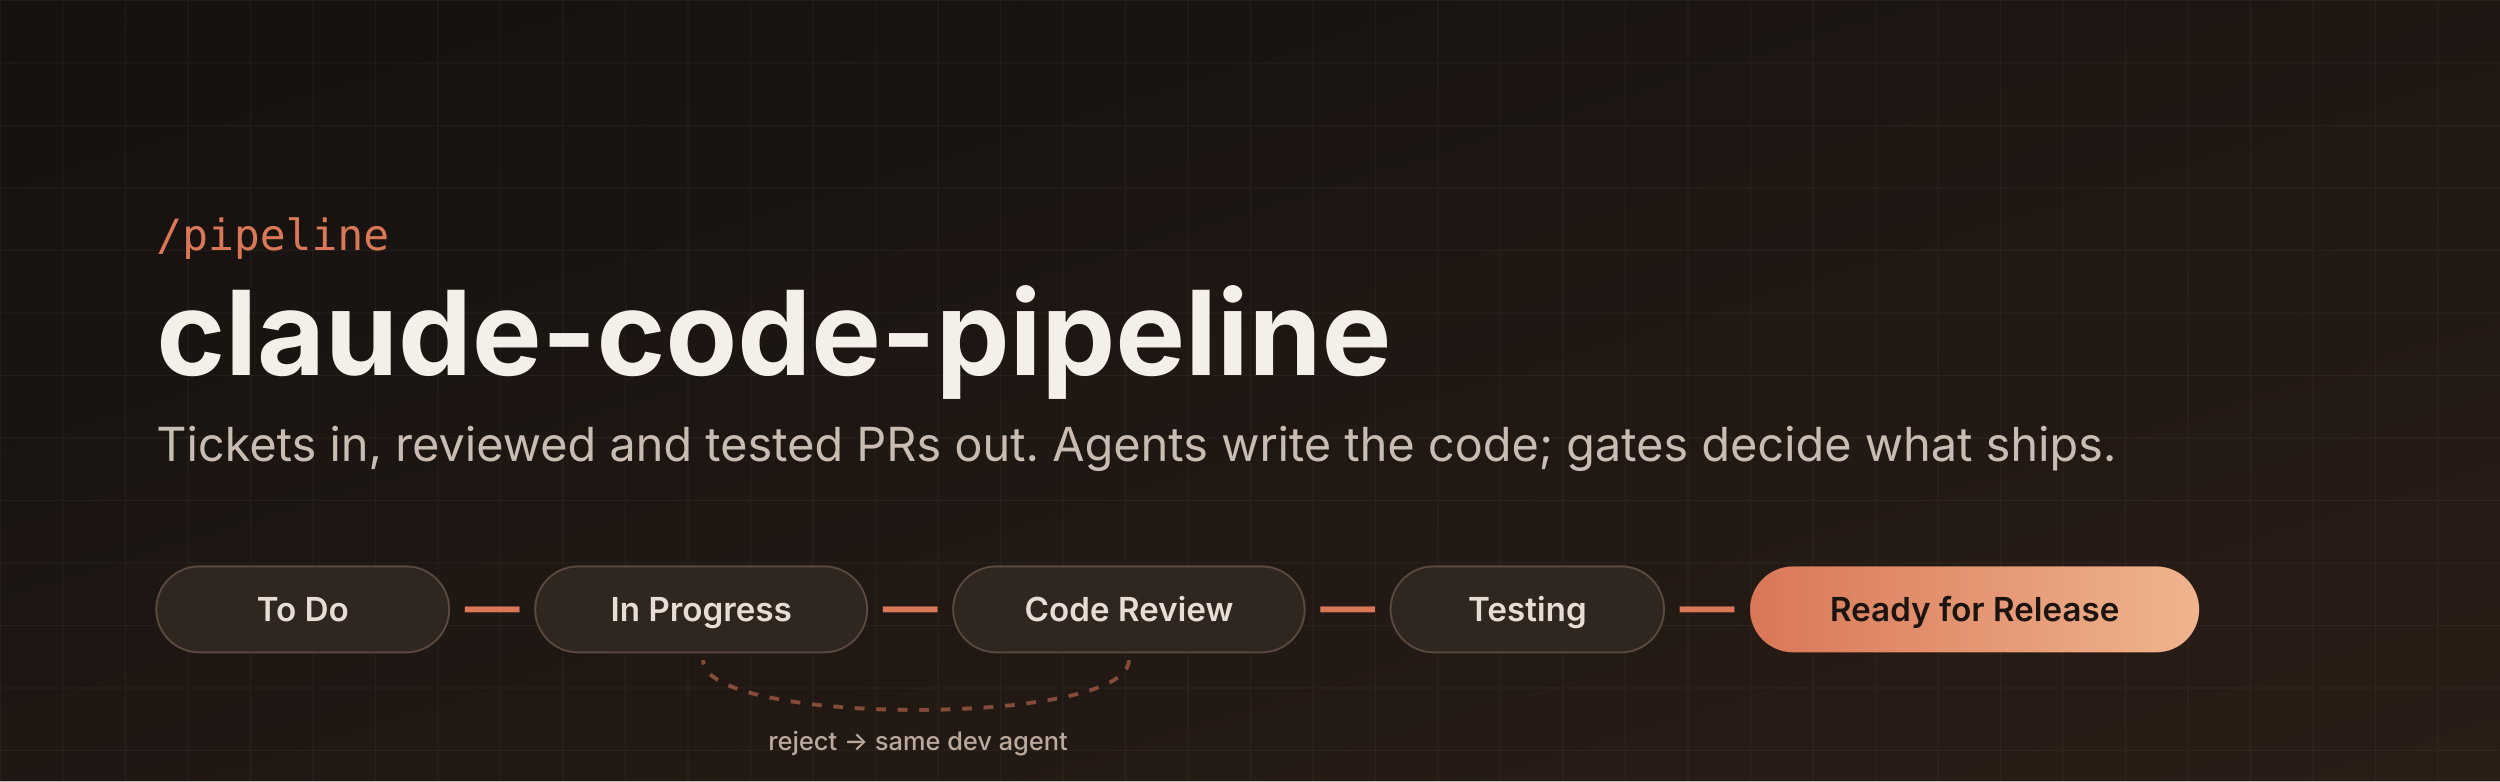
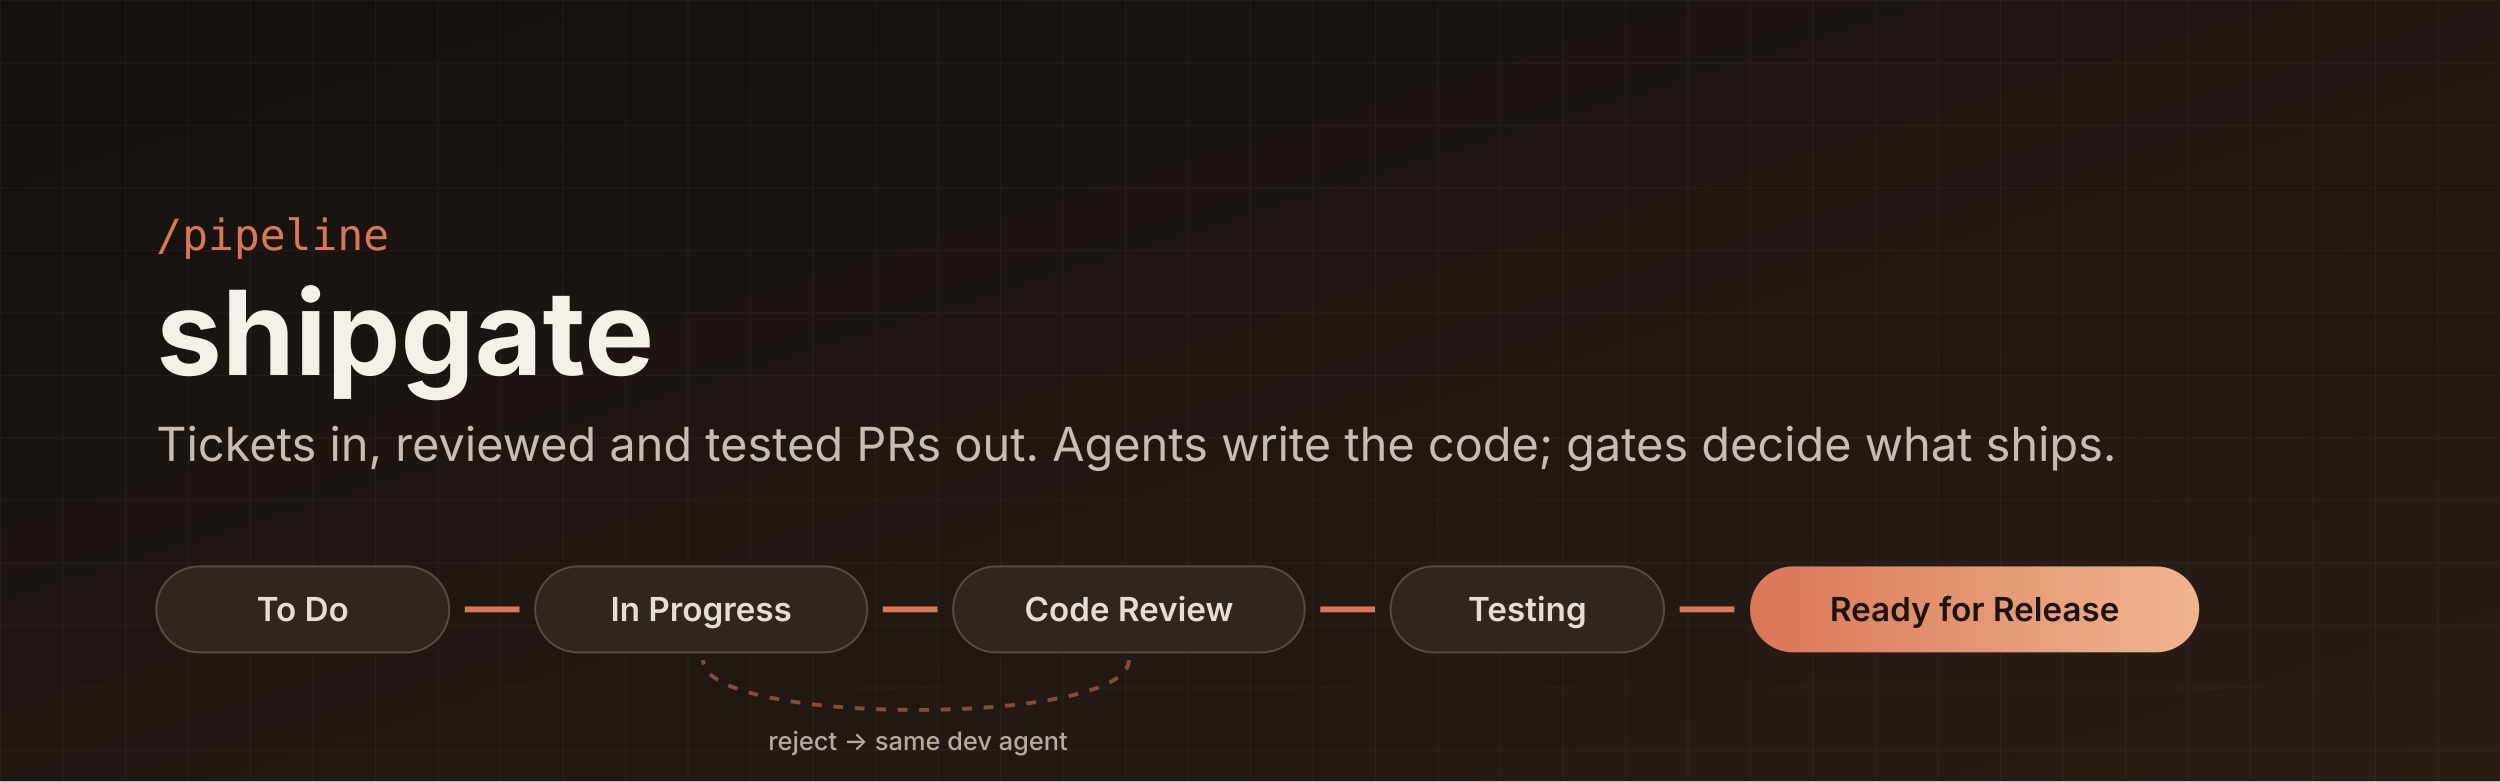
<svg xmlns="http://www.w3.org/2000/svg" width="1280" height="400" viewBox="0 0 1280 400" role="img" aria-labelledby="t d">
  <defs>
    <linearGradient id="bg" x1="0" y1="0" x2="1" y2="1">
      <stop offset="0" stop-color="#14110f" />
      <stop offset="1" stop-color="#2a1d16" />
    </linearGradient>
    <linearGradient id="accent" x1="0" y1="0" x2="1" y2="0">
      <stop offset="0" stop-color="#d97757" />
      <stop offset="1" stop-color="#f0b48f" />
    </linearGradient>
    <pattern id="grid" width="32" height="32" patternUnits="userSpaceOnUse">
      <path d="M32 0H0V32" fill="none" stroke="#ffffff" stroke-opacity="0.04" />
    </pattern>
  </defs>
  <rect width="1280" height="400" fill="url(#bg)" />
  <rect width="1280" height="400" fill="url(#grid)" />
  <text x="80" y="128" font-family="ui-monospace, SFMono-Regular, Menlo, Consolas, monospace" font-size="22" fill="#d97757">/pipeline</text>
-   <text x="80" y="192" font-family="Inter, Segoe UI, Helvetica, Arial, sans-serif" font-size="60" font-weight="700" fill="#f5efe9">claude-code-pipeline</text>
+   <text x="80" y="192" font-family="Inter, Segoe UI, Helvetica, Arial, sans-serif" font-size="60" font-weight="700" fill="#f5efe9">shipgate</text>
  <text x="80" y="236" font-family="Inter, Segoe UI, Helvetica, Arial, sans-serif" font-size="24" fill="#c9bdb3">Tickets in, reviewed and tested PRs out. Agents write the code; gates decide what ships.</text>
  <g font-family="Inter, Segoe UI, Helvetica, Arial, sans-serif" font-size="17" font-weight="600">
    <g transform="translate(80 290)">
      <rect width="150" height="44" rx="22" fill="#2f2620" stroke="#5a4a40" />
      <text x="75" y="28" text-anchor="middle" fill="#e8ddd4">To Do</text>
    </g>
    <path d="M238 312h28" stroke="#d97757" stroke-width="3" />
    <g transform="translate(274 290)">
      <rect width="170" height="44" rx="22" fill="#2f2620" stroke="#5a4a40" />
      <text x="85" y="28" text-anchor="middle" fill="#e8ddd4">In Progress</text>
    </g>
    <path d="M452 312h28" stroke="#d97757" stroke-width="3" />
    <g transform="translate(488 290)">
      <rect width="180" height="44" rx="22" fill="#2f2620" stroke="#5a4a40" />
      <text x="90" y="28" text-anchor="middle" fill="#e8ddd4">Code Review</text>
    </g>
    <path d="M676 312h28" stroke="#d97757" stroke-width="3" />
    <g transform="translate(712 290)">
      <rect width="140" height="44" rx="22" fill="#2f2620" stroke="#5a4a40" />
      <text x="70" y="28" text-anchor="middle" fill="#e8ddd4">Testing</text>
    </g>
    <path d="M860 312h28" stroke="#d97757" stroke-width="3" />
    <g transform="translate(896 290)">
      <rect width="230" height="44" rx="22" fill="url(#accent)" />
      <text x="115" y="28" text-anchor="middle" fill="#1b1410">Ready for Release</text>
    </g>
    <path d="M578 338c0 34 -218 34 -218 0" fill="none" stroke="#d97757" stroke-opacity="0.55" stroke-width="2" stroke-dasharray="5 6" />
    <text x="470" y="384" text-anchor="middle" font-size="13" font-weight="500" fill="#b9a89b">reject → same dev agent</text>
  </g>
</svg>
